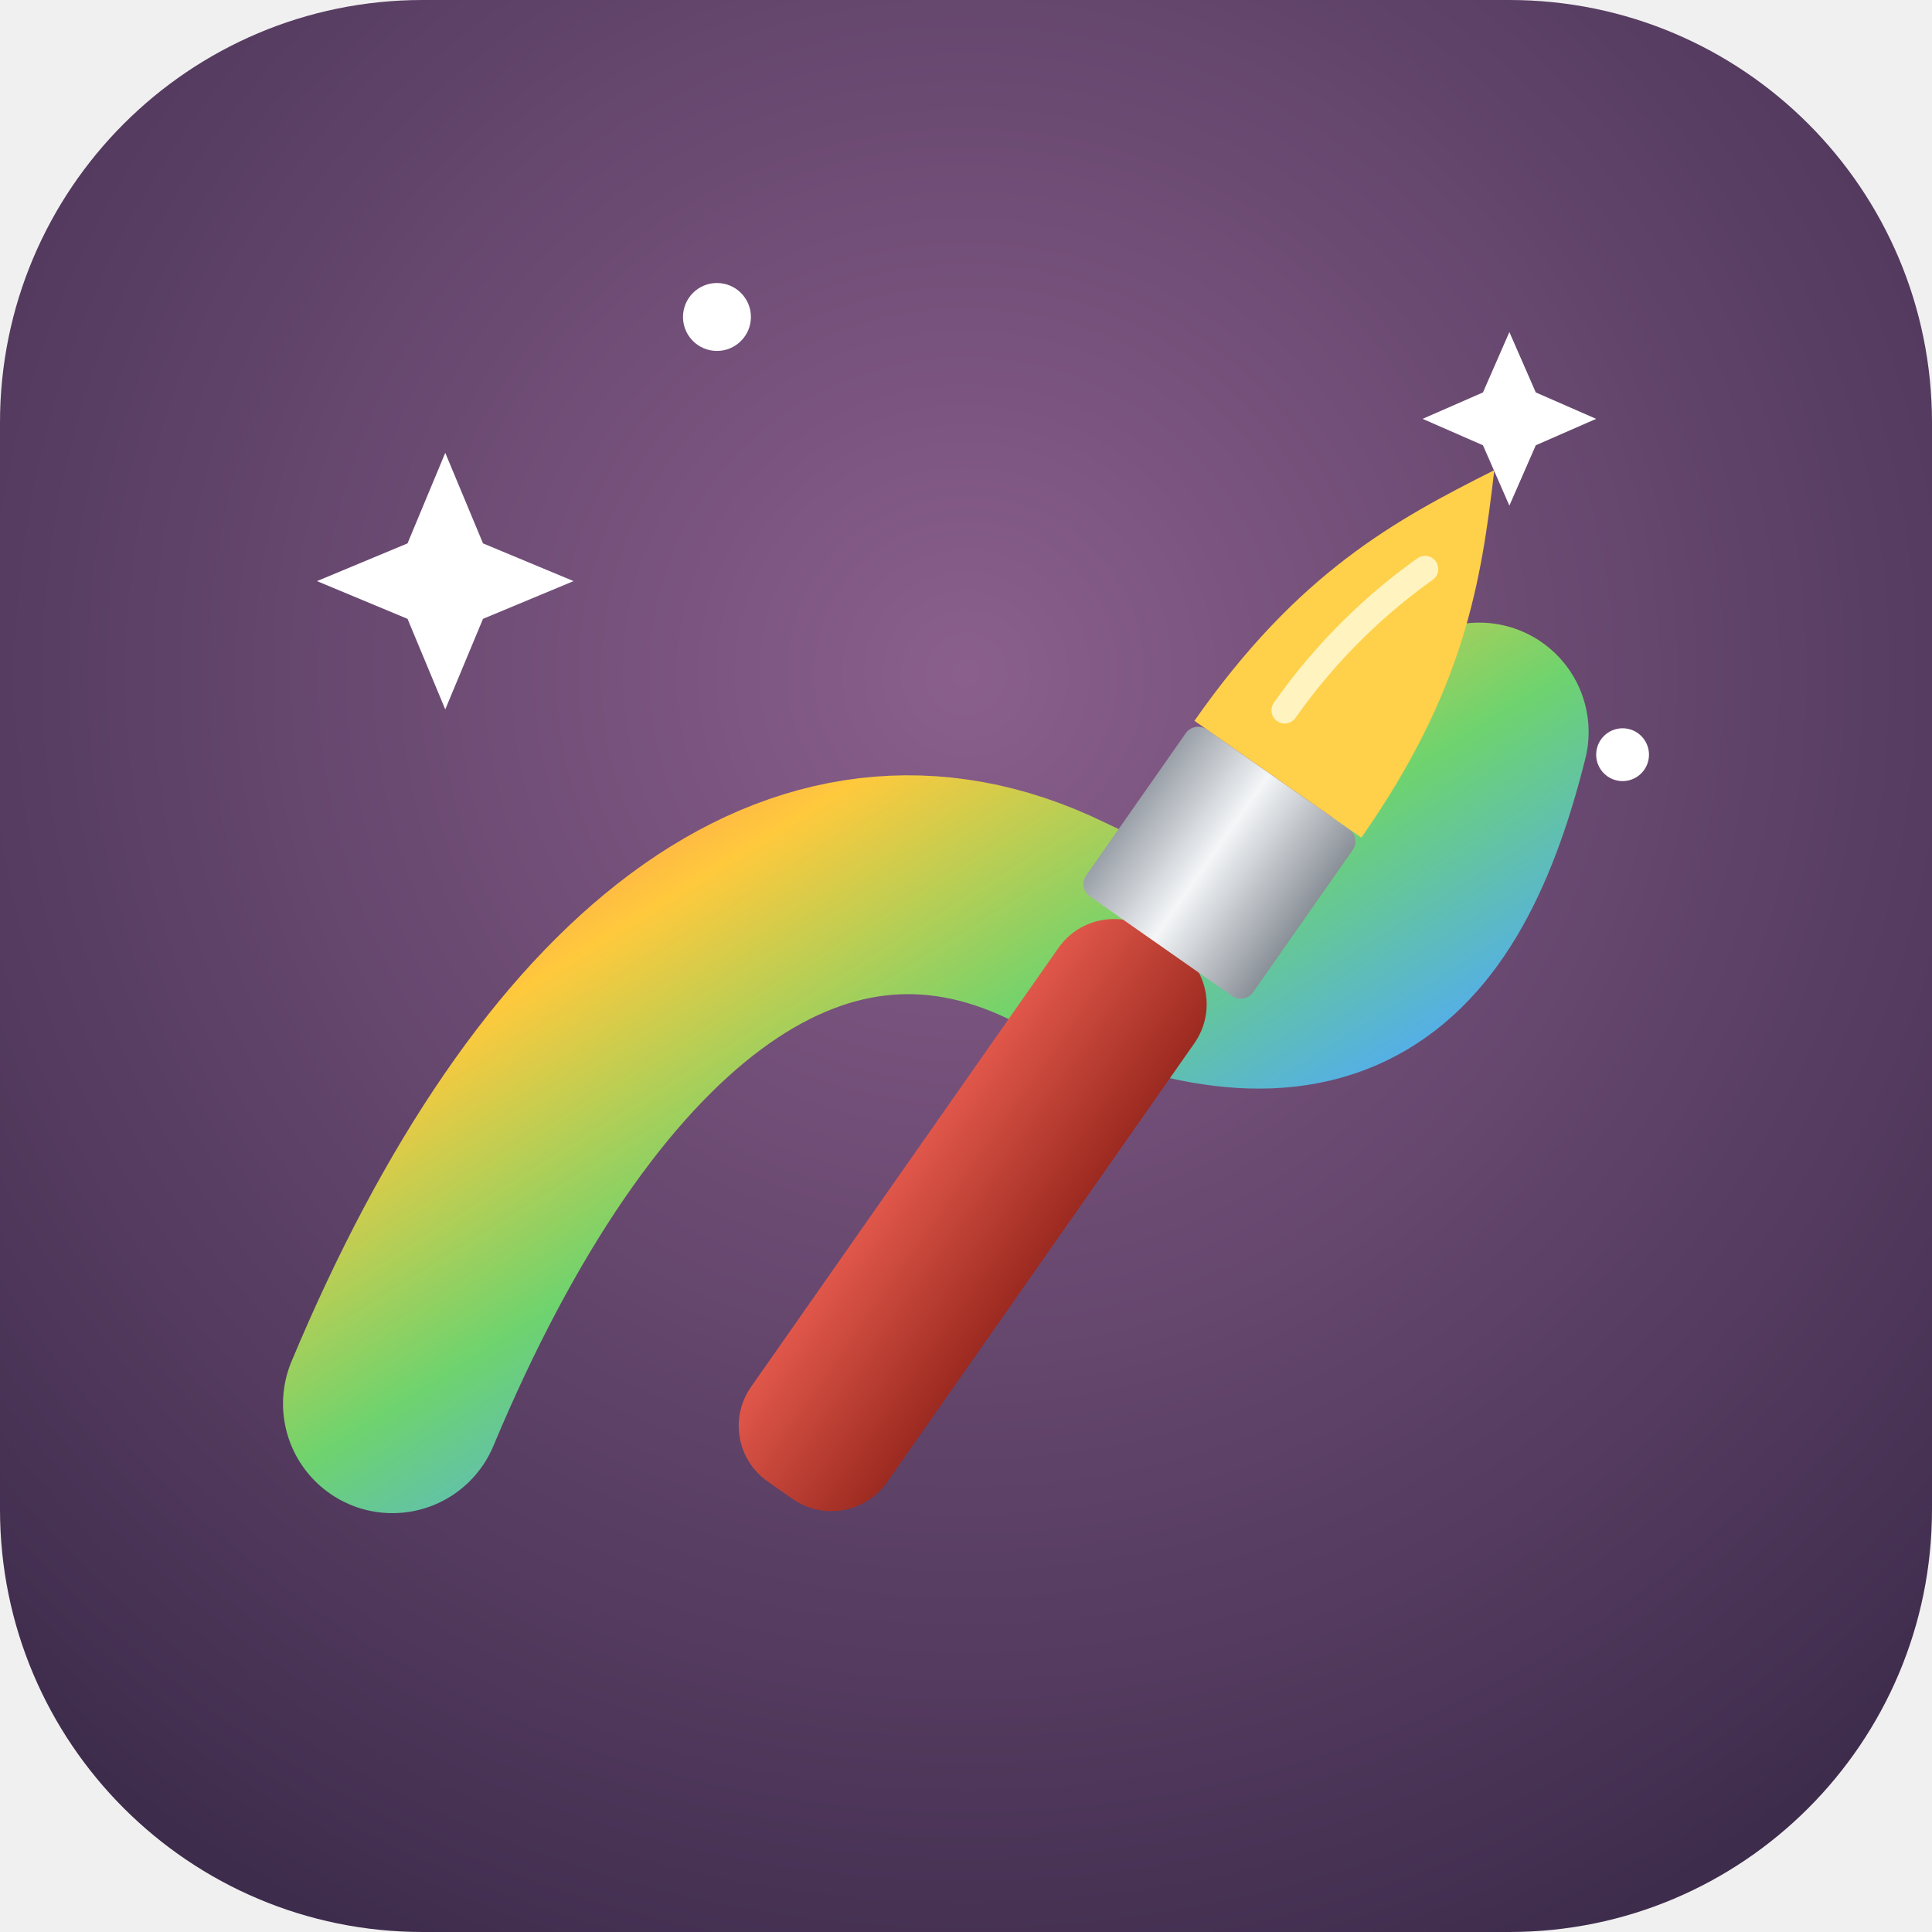
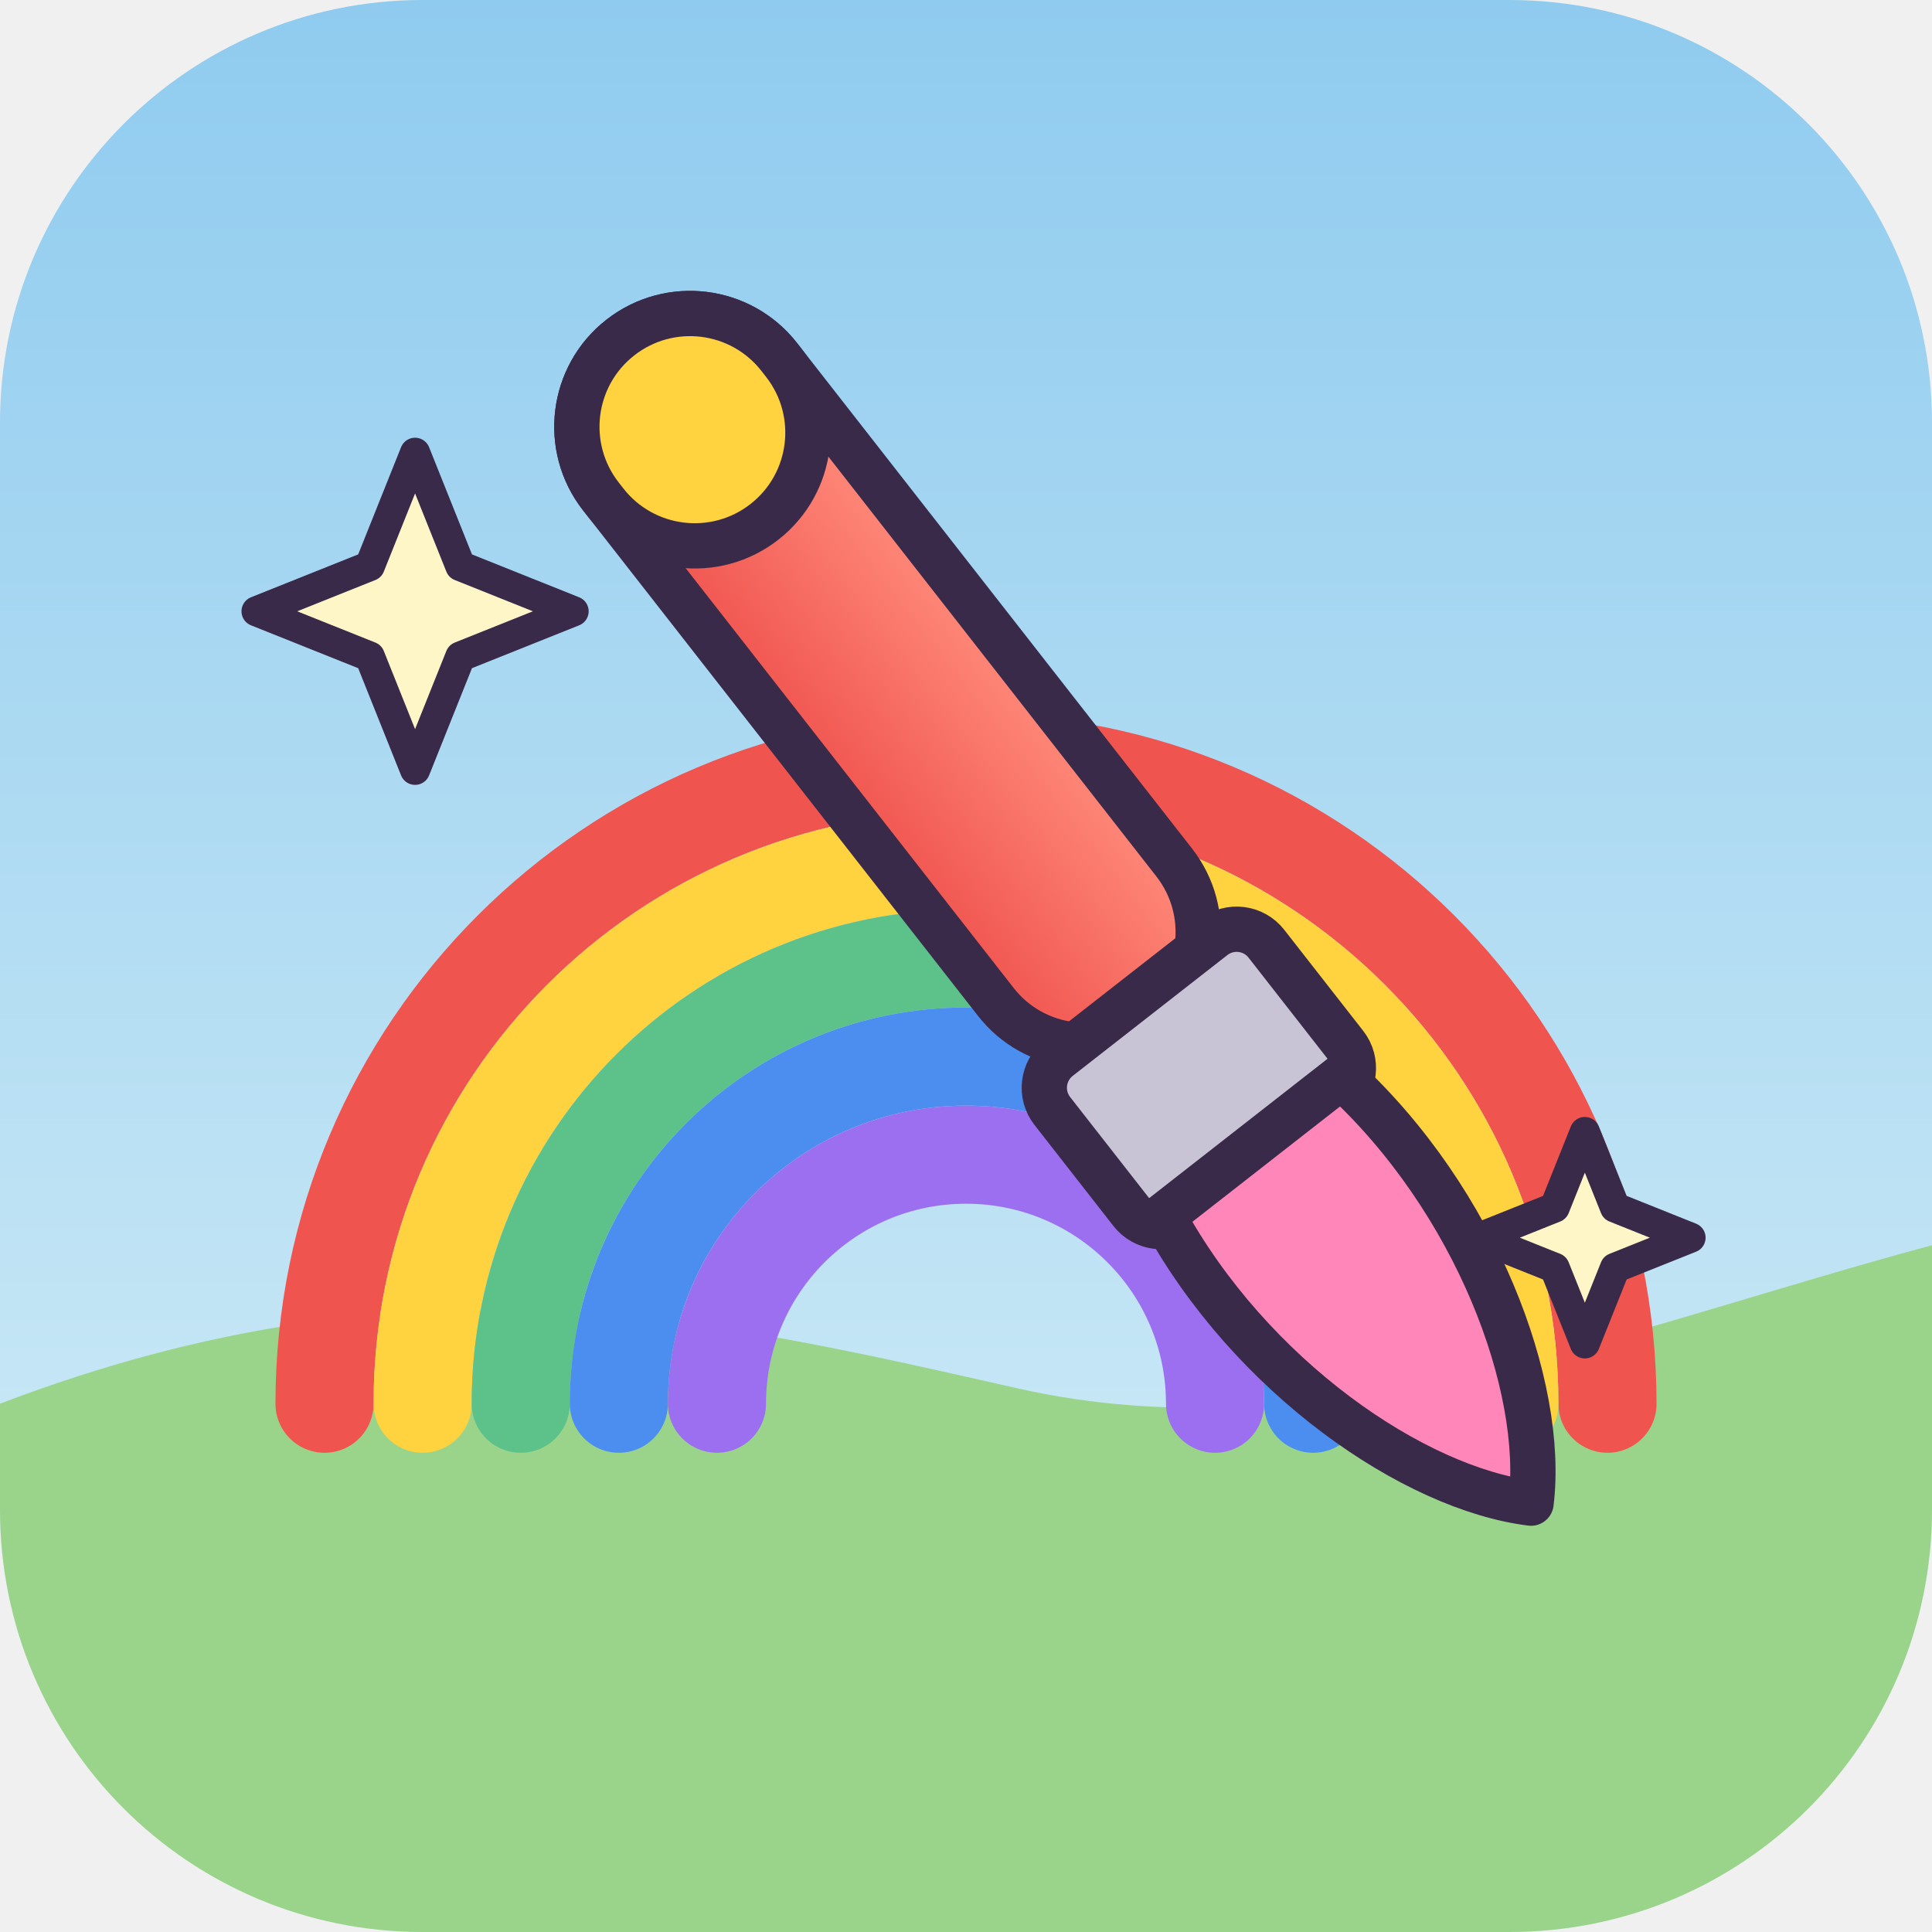
<svg xmlns="http://www.w3.org/2000/svg" viewBox="0 0 512 512">
  <defs>
-     <radialGradient id="bg" cx="0.5" cy="0.35" r="0.75">
-       <stop offset="0" stop-color="#8a5f8c" />
-       <stop offset="1" stop-color="#3b2a4a" />
-     </radialGradient>
-     <linearGradient id="rainbow" x1="0" y1="0" x2="1" y2="1">
-       <stop offset="0" stop-color="#ff6b6b" />
-       <stop offset="0.25" stop-color="#ffc93c" />
-       <stop offset="0.5" stop-color="#6ed36e" />
-       <stop offset="0.75" stop-color="#4fa8ff" />
-       <stop offset="1" stop-color="#b16cff" />
-     </linearGradient>
-     <linearGradient id="ferrule" x1="0" y1="0" x2="1" y2="0">
-       <stop offset="0" stop-color="#9aa0a8" />
-       <stop offset="0.45" stop-color="#f4f6f8" />
-       <stop offset="1" stop-color="#8a9098" />
+     <linearGradient id="sky" x1="0" y1="0" x2="0" y2="1">
+       <stop offset="0" stop-color="#8fcbef" />
+       <stop offset="1" stop-color="#d9f0f7" />
    </linearGradient>
    <linearGradient id="handle" x1="0" y1="0" x2="1" y2="0">
-       <stop offset="0" stop-color="#e0574a" />
-       <stop offset="1" stop-color="#9c2a20" />
+       <stop offset="0" stop-color="#f0544f" />
+       <stop offset="1" stop-color="#ff8a7a" />
    </linearGradient>
  </defs>
-   <rect width="512" height="512" rx="112" fill="url(#bg)" />
-   <path d="M104 372c46-110 110-160 176-128s96 14 112-50" stroke="url(#rainbow)" stroke-width="58" fill="none" stroke-linecap="round" />
-   <g transform="translate(318 236) rotate(35)">
-     <rect x="-22" y="16" width="44" height="178" rx="18" fill="url(#handle)" />
-     <rect x="-27" y="-36" width="54" height="54" rx="4" fill="url(#ferrule)" />
-     <path d="M-27-36c0-48 13-74 27-100 14 26 27 52 27 100z" fill="#ffd04a" />
-     <path d="M-9-52c0-20 4-38 9-52" stroke="#fff4c0" stroke-width="7" fill="none" stroke-linecap="round" />
+   <rect width="512" height="512" rx="112" fill="url(#sky)" />
+   <path d="M0 372 C 110 330 190 350 270 368 S 430 352 512 330 L 512 400 C 512 462 462 512 400 512 L 112 512 C 50 512 0 462 0 400 Z" fill="#9ad48a" />
+   <g fill="none" stroke-linecap="round" stroke-width="26">
+     <path d="M86 372 A 170 170 0 0 1 426 372" stroke="#f0544f" />
+     <path d="M112 372 A 144 144 0 0 1 400 372" stroke="#ffd23f" />
+     <path d="M138 372 A 118 118 0 0 1 374 372" stroke="#5cc28a" />
+     <path d="M164 372 A 92 92 0 0 1 348 372" stroke="#4b8ef0" />
+     <path d="M190 372 A 66 66 0 0 1 322 372" stroke="#9b6ff0" />
  </g>
-   <g fill="#fff">
-     <path d="M118 120l10 24 24 10-24 10-10 24-10-24-24-10 24-10z" />
-     <path d="M400 88l7 16 16 7-16 7-7 16-7-16-16-7 16-7z" />
-     <circle cx="190" cy="84" r="9" />
-     <circle cx="430" cy="200" r="7" />
+   <g transform="rotate(-38 300 250)">
+     <rect x="262" y="40" width="60" height="230" rx="30" fill="url(#handle)" stroke="#3a2a4a" stroke-width="12" />
+     <rect x="262" y="40" width="60" height="62" rx="30" fill="#ffd23f" stroke="#3a2a4a" stroke-width="12" />
+     <rect x="256" y="262" width="72" height="54" rx="10" fill="#c9c3d6" stroke="#3a2a4a" stroke-width="12" />
+     <path d="M262 312 C 254 360 270 410 292 432 C 314 410 330 360 322 312 Z" fill="#ff86b8" stroke="#3a2a4a" stroke-width="12" stroke-linejoin="round" />
+   </g>
+   <g fill="#fff6c8" stroke="#3a2a4a" stroke-width="8" stroke-linejoin="round">
+     <path d="M110 120 L122 150 L152 162 L122 174 L110 204 L98 174 L68 162 L98 150 Z" />
+     <path d="M420 300 L428 320 L448 328 L428 336 L420 356 L412 336 L392 328 L412 320 Z" />
  </g>
</svg>
